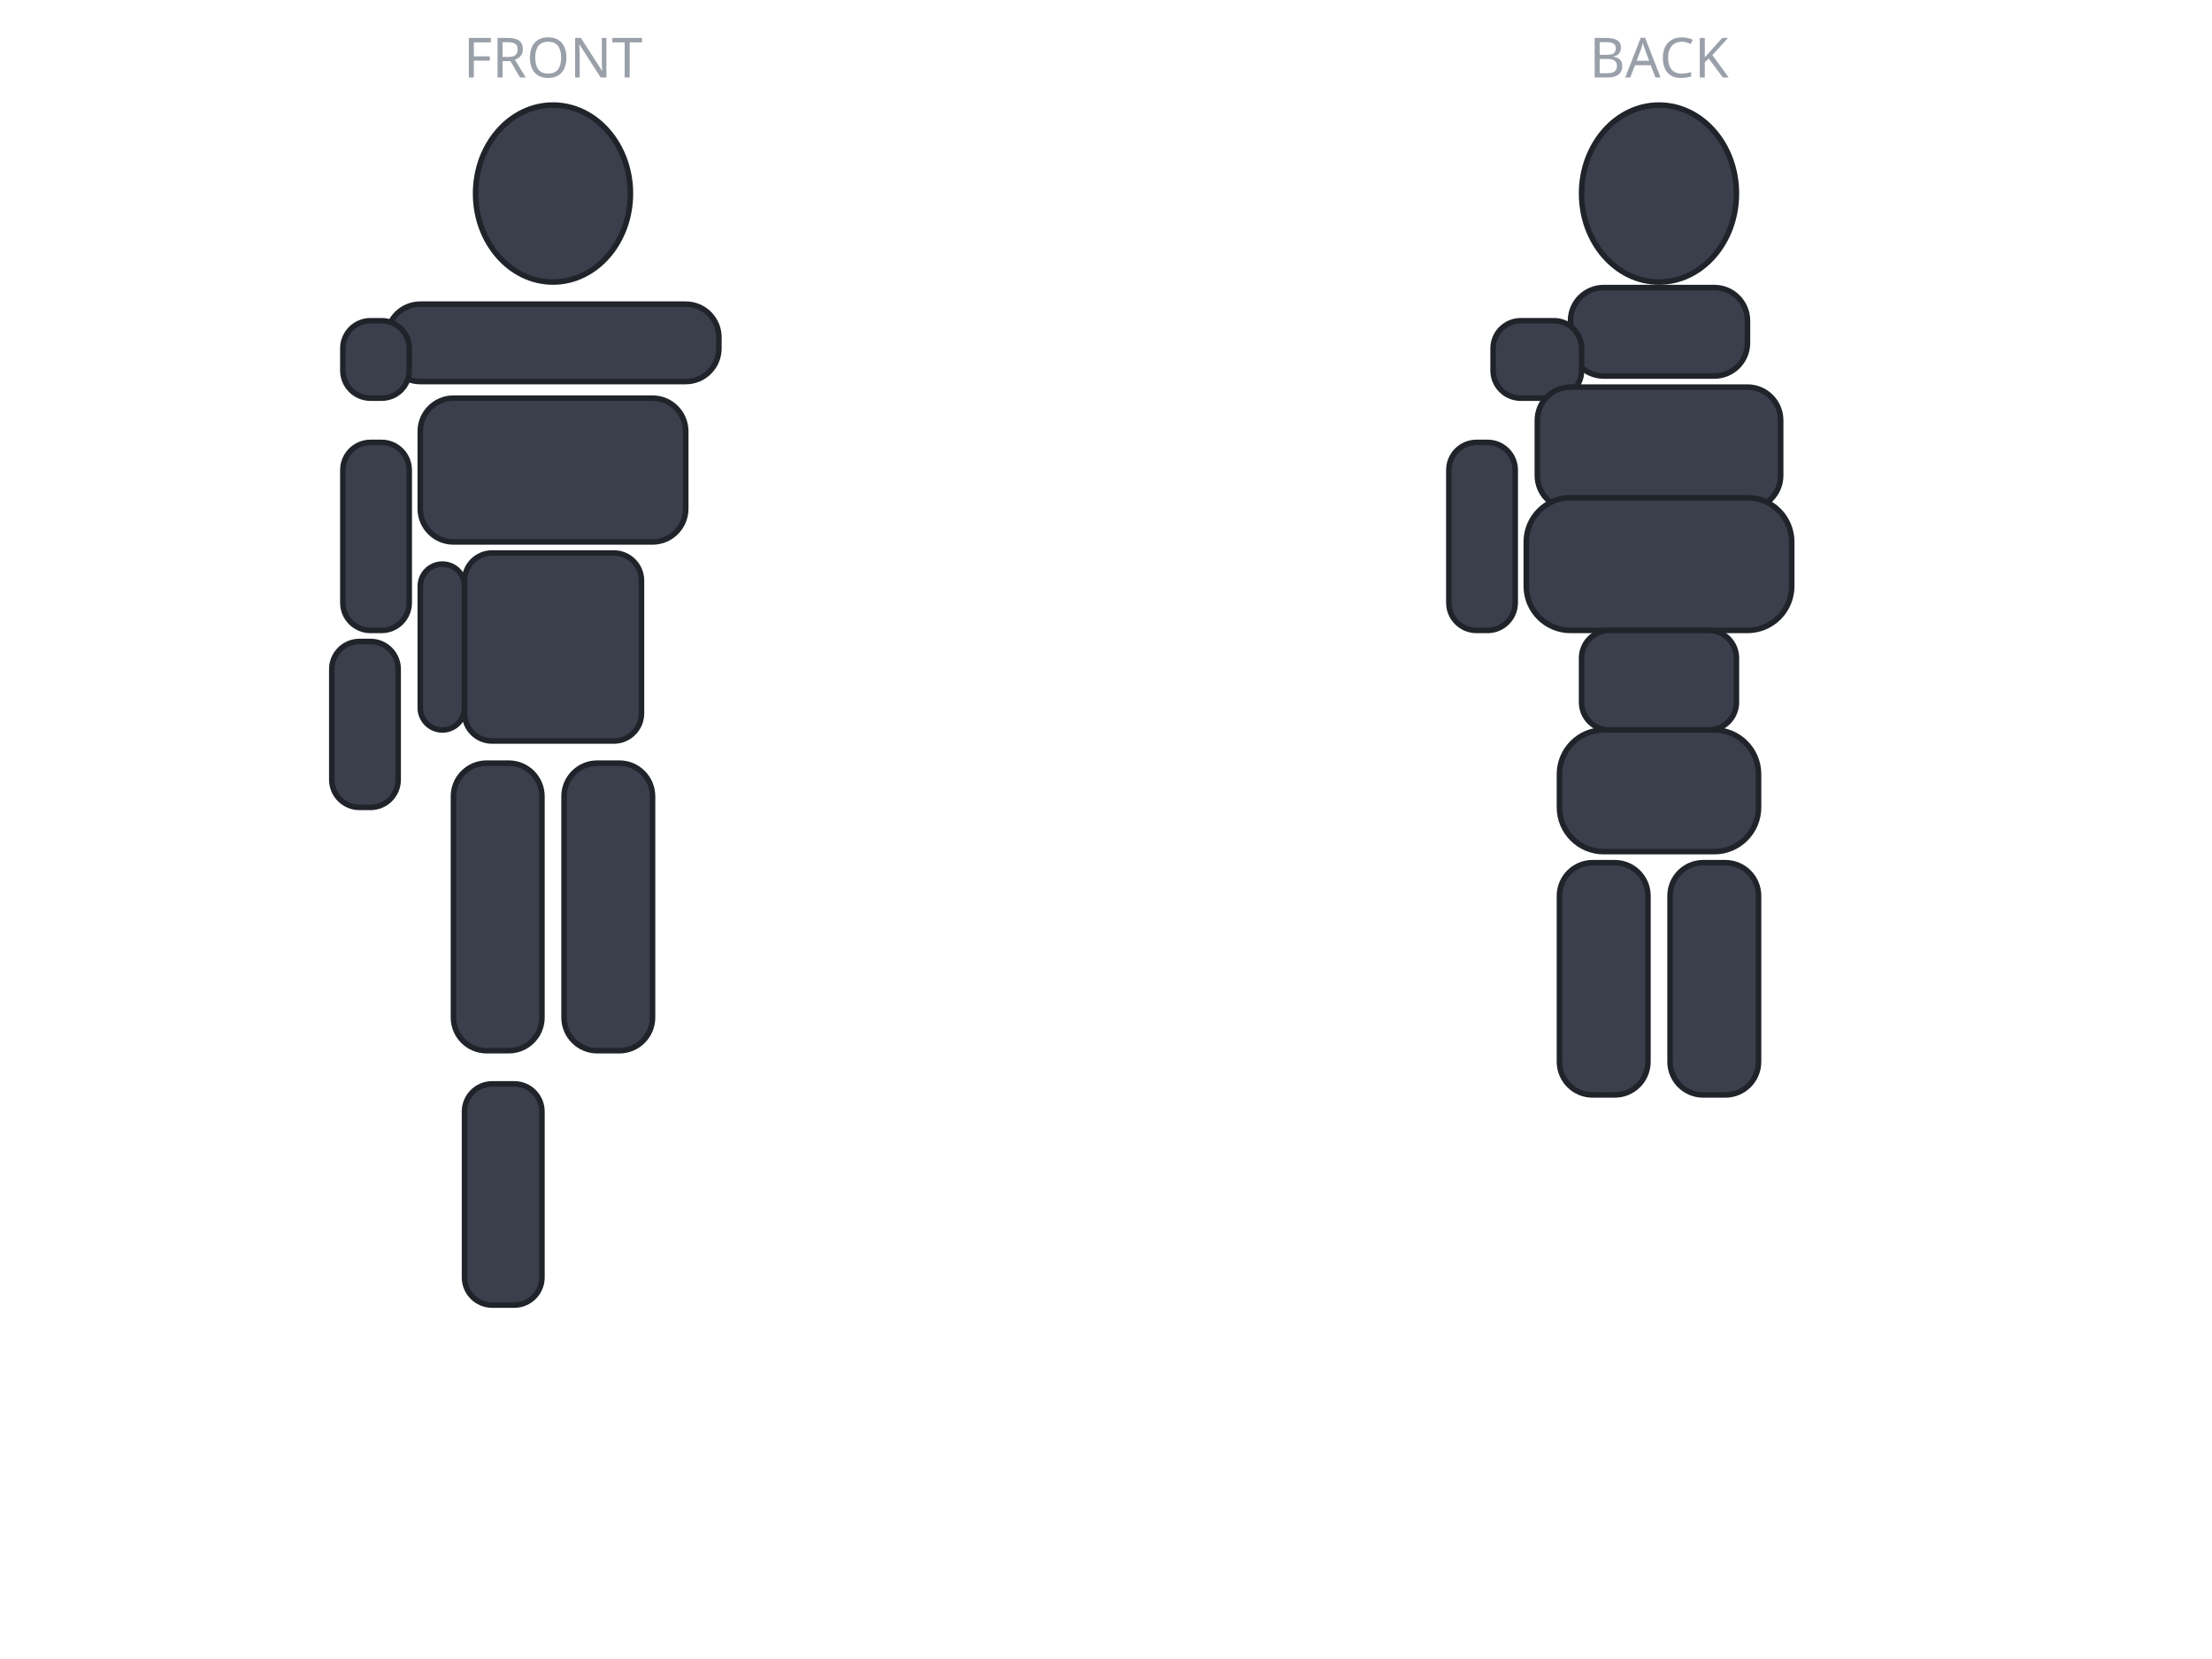
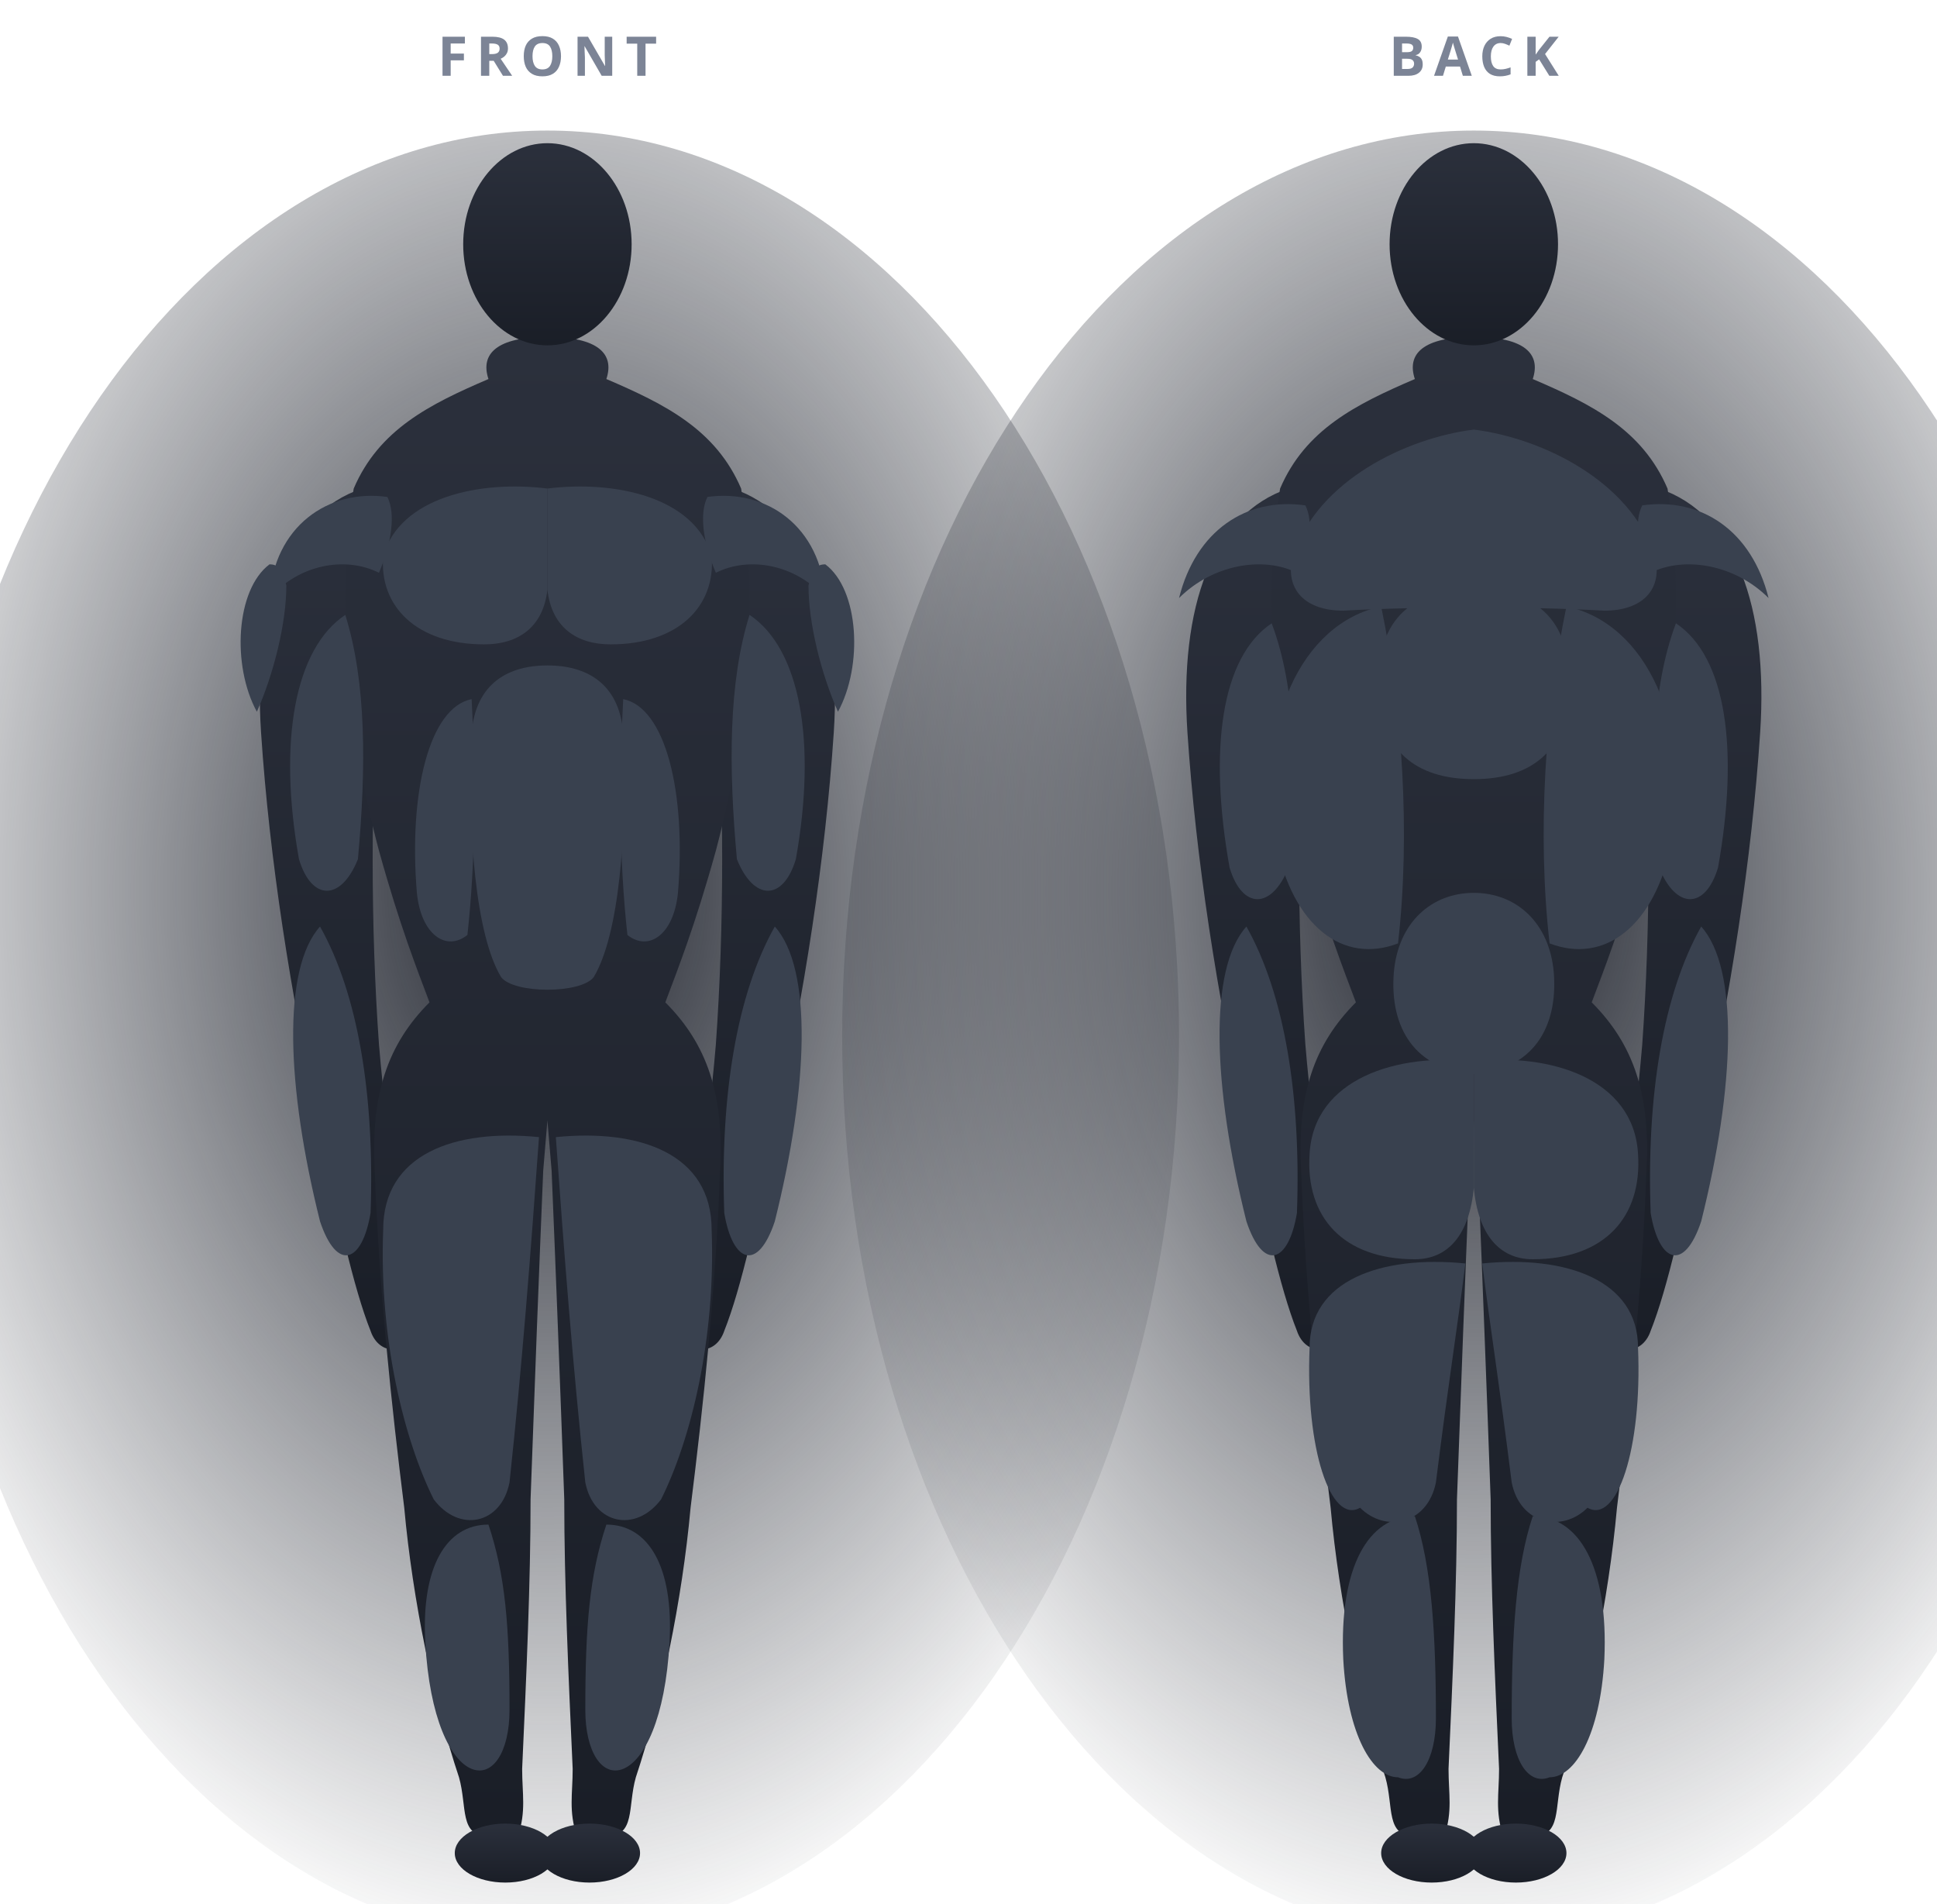
- <svg xmlns="http://www.w3.org/2000/svg" viewBox="0 0 400 300" id="bodymap">
+ <svg xmlns="http://www.w3.org/2000/svg" viewBox="0 0 460 452" id="bodymap" role="img" aria-label="Front and back muscle map">
+   <defs>
+     <linearGradient id="gBody" x1="0" y1="0" x2="0" y2="1">
+       <stop offset="0" stop-color="#2B303C" />
+       <stop offset="1" stop-color="#1A1E27" />
+     </linearGradient>
+     <linearGradient id="gEmber" x1="0" y1="0" x2="0" y2="1">
+       <stop offset="0" stop-color="#FF6A3C" />
+       <stop offset="1" stop-color="#E4231A" />
+     </linearGradient>
+     <linearGradient id="gAmber" x1="0" y1="0" x2="0" y2="1">
+       <stop offset="0" stop-color="#FFC957" />
+       <stop offset="1" stop-color="#E89A26" />
+     </linearGradient>
+     <radialGradient id="vig" cx="0.5" cy="0.42" r="0.6">
+       <stop offset="0" stop-color="#20242E" />
+       <stop offset="1" stop-color="#20242E" stop-opacity="0" />
+     </radialGradient>
+     <filter id="glow" x="-60%" y="-60%" width="220%" height="220%">
+       <feDropShadow dx="0" dy="0" stdDeviation="3.4" flood-color="#FF3B2F" flood-opacity="0.95" />
+     </filter>
+     <path id="s-body" d="M96,74 C94,68 98,64 110,64 C122,64 126,68 124,74 C138,80 150,86 156,100 C160,124 158,156 150,186 C145,204 141,214 138,222 C148,232 152,244 151,262 C150,290 147,318 144,342 C142,364 137,388 131,406 C129,413 131,420 124,420 L117,420 C115,414 116,410 116,404 C115,382 114,360 114,340 C113,312 112,286 111,262 L110,250 L109,262 C108,286 107,312 106,340 C106,360 105,382 104,404 C104,410 105,414 103,420 L96,420 C89,420 91,413 89,406 C83,388 78,364 76,342 C73,318 70,290 69,262 C68,244 72,232 82,222 C79,214 75,204 70,186 C62,156 60,124 64,100 C70,86 82,80 96,74 Z" />
+     <ellipse id="s-head" cx="110" cy="42" rx="20" ry="24" />
+     <path id="s-arm" d="M154,100 C172,106 180,128 178,158 C176,188 171,220 164,252 C160,272 156,290 152,300 C150,306 143,306 142,299 C144,278 148,256 150,232 C152,204 152,172 150,144 C149,126 148,112 154,100 Z" />
+     <ellipse id="s-foot" cx="120" cy="424" rx="12" ry="7" />
+     <path id="s-pec" d="M110,100 C126,98 145,102 149,116 C150,128 141,137 125,137 C117,137 111,133 110,124 Z" />
+     <path id="s-fdelt" d="M148,102 C162,100 175,109 176,126 C169,118 158,116 150,120 C147,113 146,106 148,102 Z" />
+     <path id="s-sdelt" d="M176,118 C184,124 185,142 179,153 C175,144 172,132 172,123 C173,119 174,118 176,118 Z" />
+     <path id="s-biceps" d="M158,130 C170,138 174,160 169,188 C166,198 159,198 155,188 C153,166 153,146 158,130 Z" />
+     <path id="s-fforearm" d="M164,204 C173,214 172,242 164,274 C160,286 154,284 152,272 C151,244 155,220 164,204 Z" />
+     <path id="s-abs" d="M110,142 C119,142 127,146 128,158 C129,182 127,206 121,216 C118,220 102,220 99,216 C93,206 91,182 92,158 C93,146 101,142 110,142 Z" />
+     <path id="s-oblique" d="M128,150 C138,152 143,172 141,196 C140,206 134,210 129,206 C127,188 127,168 128,150 Z" />
+     <path id="s-quad" d="M112,254 C132,252 149,258 149,276 C150,302 144,326 137,340 C131,348 121,346 119,336 C116,308 114,282 112,254 Z" />
+     <path id="s-shin" d="M124,346 C134,346 140,356 139,374 C138,392 133,402 128,404 C123,406 119,400 119,390 C119,370 120,358 124,346 Z" />
+     <path id="s-trap" d="M110,86 C126,88 147,98 153,116 C155,124 150,129 141,129 C124,128 96,128 79,129 C70,129 65,124 67,116 C73,98 94,88 110,86 Z" />
+     <path id="s-rdelt" d="M150,104 C164,102 176,110 180,126 C172,118 160,116 152,120 C149,114 148,108 150,104 Z" />
+     <path id="s-lat" d="M132,128 C151,132 162,156 157,184 C153,204 141,213 128,208 C125,182 127,152 132,128 Z" />
+     <path id="s-midback" d="M110,124 C126,124 133,132 133,148 C132,162 124,169 110,169 C96,169 88,162 87,148 C87,132 94,124 110,124 Z" />
+     <path id="s-triceps" d="M158,132 C170,140 173,162 168,190 C165,200 158,200 154,190 C152,168 152,148 158,132 Z" />
+     <path id="s-lowerback" d="M110,196 C120,196 128,203 129,215 C130,228 124,238 110,239 C96,238 90,228 91,215 C92,203 100,196 110,196 Z" />
+     <path id="s-glute" d="M110,236 C128,234 148,240 149,258 C150,273 141,283 124,283 C116,283 111,277 110,266 Z" />
+     <path id="s-hamstring" d="M112,284 C132,282 149,288 149,304 C150,328 144,346 137,342 C131,348 121,346 119,336 C116,312 114,300 112,284 Z" />
+     <path id="s-calf" d="M124,344 C135,344 142,356 141,378 C140,396 134,406 128,406 C123,408 119,402 119,392 C119,372 120,356 124,344 Z" />
+   </defs>
  <style>
-     .region { fill:#3a3f4b; stroke:#20232a; stroke-width:1; transition:fill .2s; }
-     .region.secondary { fill:#f0a020; }
-     .region.primary { fill:#e0402f; }
-     .label { fill:#9aa0aa; font: 10px sans-serif; text-anchor:middle; }
+     .fig-label { fill:#7C8496; font:600 13px "Oswald","Arial Narrow",sans-serif; letter-spacing:2px; text-anchor:middle; }
+     .silhouette { fill:url(#gBody); }
+     .region { fill:#39414F; transition:fill .3s ease; }
+     .region.secondary { fill:url(#gAmber); }
+     .region.primary { fill:url(#gEmber); filter:url(#glow); animation:musclePulse 1.9s ease-in-out infinite; }
+     @keyframes musclePulse { 0%,100%{opacity:.9} 50%{opacity:1} }
+     @media (prefers-reduced-motion: reduce){ .region.primary{ animation:none } }
  </style>
-   <text x="100" y="14" class="label">FRONT</text>
-   <text x="300" y="14" class="label">BACK</text>
-   <g id="front">
-     <ellipse id="f-head" cx="100" cy="35" rx="14" ry="16" class="region" />
-     <rect id="f-front-delts" x="70" y="55" width="60" height="14" rx="6" class="region" />
-     <rect id="f-side-delts" x="62" y="58" width="12" height="14" rx="5" class="region" />
-     <rect id="f-chest" x="76" y="72" width="48" height="26" rx="6" class="region" />
-     <rect id="f-biceps" x="62" y="80" width="12" height="34" rx="5" class="region" />
-     <rect id="f-abs" x="84" y="100" width="32" height="34" rx="5" class="region" />
-     <rect id="f-obliques" x="76" y="102" width="8" height="30" rx="4" class="region" />
-     <rect id="f-forearms" x="60" y="116" width="12" height="30" rx="5" class="region" />
-     <rect id="f-quads" x="82" y="138" width="16" height="52" rx="6" class="region" />
-     <rect id="f-quads-r" x="102" y="138" width="16" height="52" rx="6" class="region" />
-     <rect id="f-calves" x="84" y="196" width="14" height="40" rx="5" class="region" />
-     <rect id="f-cardio" x="90" y="72" width="20" height="10" rx="4" class="region" opacity="0" />
+   <text class="fig-label" x="130" y="18">FRONT</text>
+   <text class="fig-label" x="350" y="18">BACK</text>
+   <g id="front" transform="translate(20,16)">
+     <ellipse cx="110" cy="230" rx="150" ry="215" fill="url(#vig)" />
+     <use href="#s-arm" class="silhouette" />
+     <use href="#s-arm" class="silhouette" transform="matrix(-1 0 0 1 220 0)" />
+     <use href="#s-body" class="silhouette" />
+     <use href="#s-head" class="silhouette" />
+     <use href="#s-foot" class="silhouette" />
+     <use href="#s-foot" class="silhouette" transform="matrix(-1 0 0 1 220 0)" />
+     <use href="#s-pec" id="f-chest-r" class="region" />
+     <use href="#s-pec" id="f-chest" class="region" transform="matrix(-1 0 0 1 220 0)" />
+     <use href="#s-fdelt" id="f-front-delts-r" class="region" />
+     <use href="#s-fdelt" id="f-front-delts" class="region" transform="matrix(-1 0 0 1 220 0)" />
+     <use href="#s-sdelt" id="f-side-delts-r" class="region" />
+     <use href="#s-sdelt" id="f-side-delts" class="region" transform="matrix(-1 0 0 1 220 0)" />
+     <use href="#s-biceps" id="f-biceps-r" class="region" />
+     <use href="#s-biceps" id="f-biceps" class="region" transform="matrix(-1 0 0 1 220 0)" />
+     <use href="#s-fforearm" id="f-forearms-r" class="region" />
+     <use href="#s-fforearm" id="f-forearms" class="region" transform="matrix(-1 0 0 1 220 0)" />
+     <use href="#s-abs" id="f-abs" class="region" />
+     <use href="#s-oblique" id="f-obliques-r" class="region" />
+     <use href="#s-oblique" id="f-obliques" class="region" transform="matrix(-1 0 0 1 220 0)" />
+     <use href="#s-quad" id="f-quads-r" class="region" />
+     <use href="#s-quad" id="f-quads" class="region" transform="matrix(-1 0 0 1 220 0)" />
+     <use href="#s-shin" id="f-calves-r" class="region" />
+     <use href="#s-shin" id="f-calves" class="region" transform="matrix(-1 0 0 1 220 0)" />
  </g>
-   <g id="back">
-     <ellipse id="b-head" cx="300" cy="35" rx="14" ry="16" class="region" />
-     <rect id="b-traps" x="284" y="52" width="32" height="16" rx="6" class="region" />
-     <rect id="b-rear-delts" x="270" y="58" width="16" height="14" rx="5" class="region" />
-     <rect id="b-mid-back" x="278" y="70" width="44" height="22" rx="6" class="region" />
-     <rect id="b-lats" x="276" y="90" width="48" height="24" rx="8" class="region" />
-     <rect id="b-triceps" x="262" y="80" width="12" height="34" rx="5" class="region" />
-     <rect id="b-lower-back" x="286" y="114" width="28" height="18" rx="5" class="region" />
-     <rect id="b-glutes" x="282" y="132" width="36" height="22" rx="8" class="region" />
-     <rect id="b-hamstrings" x="282" y="156" width="16" height="42" rx="6" class="region" />
-     <rect id="b-hamstrings-r" x="302" y="156" width="16" height="42" rx="6" class="region" />
+   <g id="back" transform="translate(240,16)">
+     <ellipse cx="110" cy="230" rx="150" ry="215" fill="url(#vig)" />
+     <use href="#s-arm" class="silhouette" />
+     <use href="#s-arm" class="silhouette" transform="matrix(-1 0 0 1 220 0)" />
+     <use href="#s-body" class="silhouette" />
+     <use href="#s-head" class="silhouette" />
+     <use href="#s-foot" class="silhouette" />
+     <use href="#s-foot" class="silhouette" transform="matrix(-1 0 0 1 220 0)" />
+     <use href="#s-trap" id="b-traps" class="region" />
+     <use href="#s-rdelt" id="b-rear-delts-r" class="region" />
+     <use href="#s-rdelt" id="b-rear-delts" class="region" transform="matrix(-1 0 0 1 220 0)" />
+     <use href="#s-lat" id="b-lats-r" class="region" />
+     <use href="#s-lat" id="b-lats" class="region" transform="matrix(-1 0 0 1 220 0)" />
+     <use href="#s-midback" id="b-mid-back" class="region" />
+     <use href="#s-triceps" id="b-triceps-r" class="region" />
+     <use href="#s-triceps" id="b-triceps" class="region" transform="matrix(-1 0 0 1 220 0)" />
+     <use href="#s-fforearm" id="b-forearms-r" class="region" />
+     <use href="#s-fforearm" id="b-forearms" class="region" transform="matrix(-1 0 0 1 220 0)" />
+     <use href="#s-lowerback" id="b-lower-back" class="region" />
+     <use href="#s-glute" id="b-glutes-r" class="region" />
+     <use href="#s-glute" id="b-glutes" class="region" transform="matrix(-1 0 0 1 220 0)" />
+     <use href="#s-hamstring" id="b-hamstrings-r" class="region" />
+     <use href="#s-hamstring" id="b-hamstrings" class="region" transform="matrix(-1 0 0 1 220 0)" />
+     <use href="#s-calf" id="b-calves-r" class="region" />
+     <use href="#s-calf" id="b-calves" class="region" transform="matrix(-1 0 0 1 220 0)" />
  </g>
</svg>
